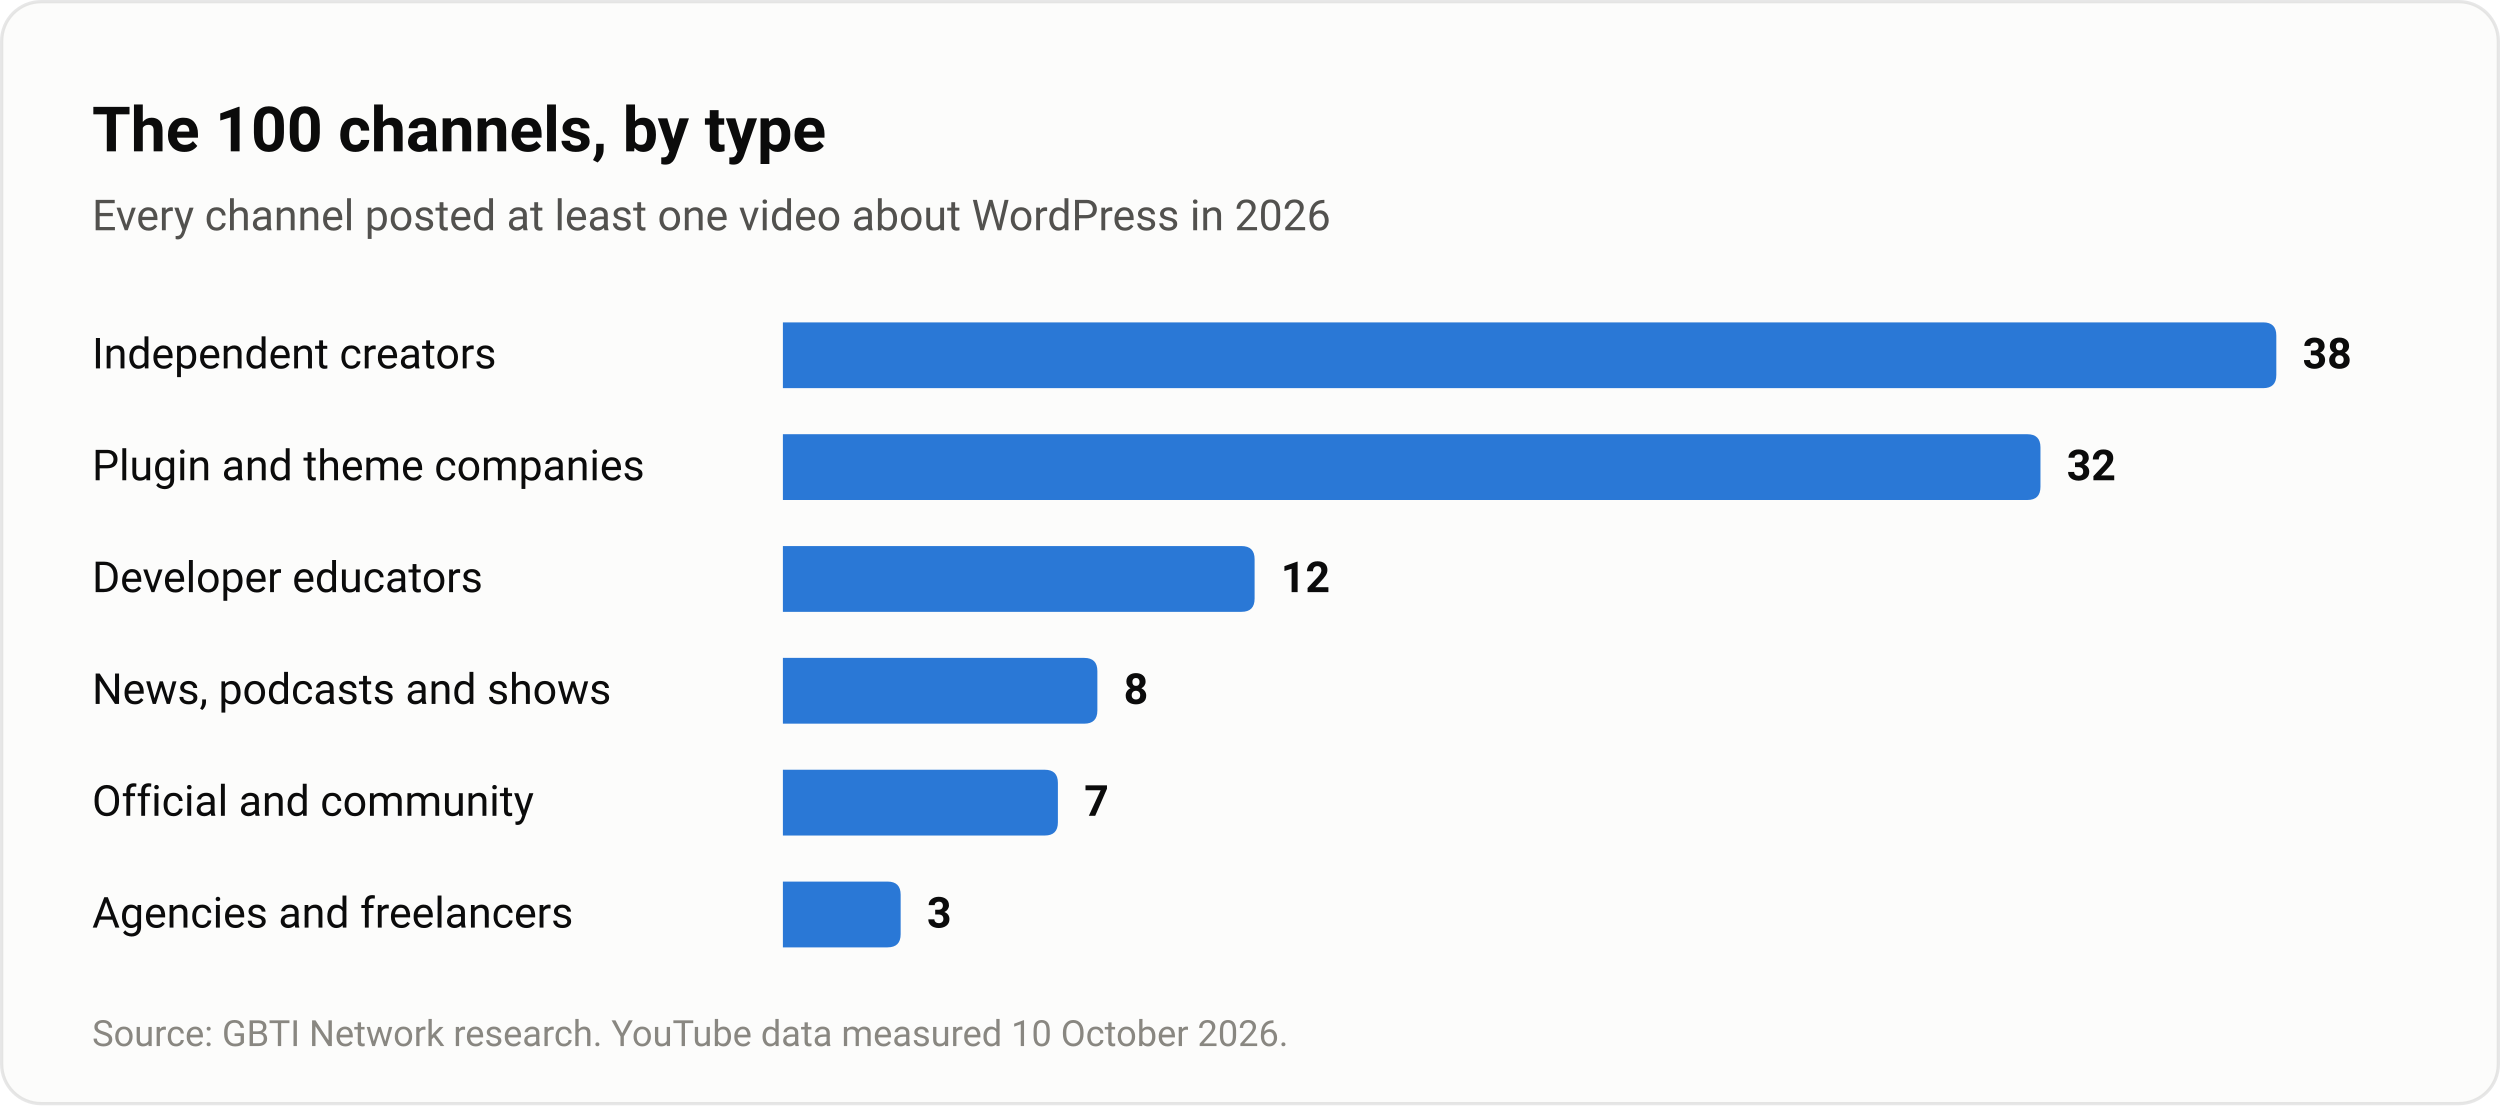
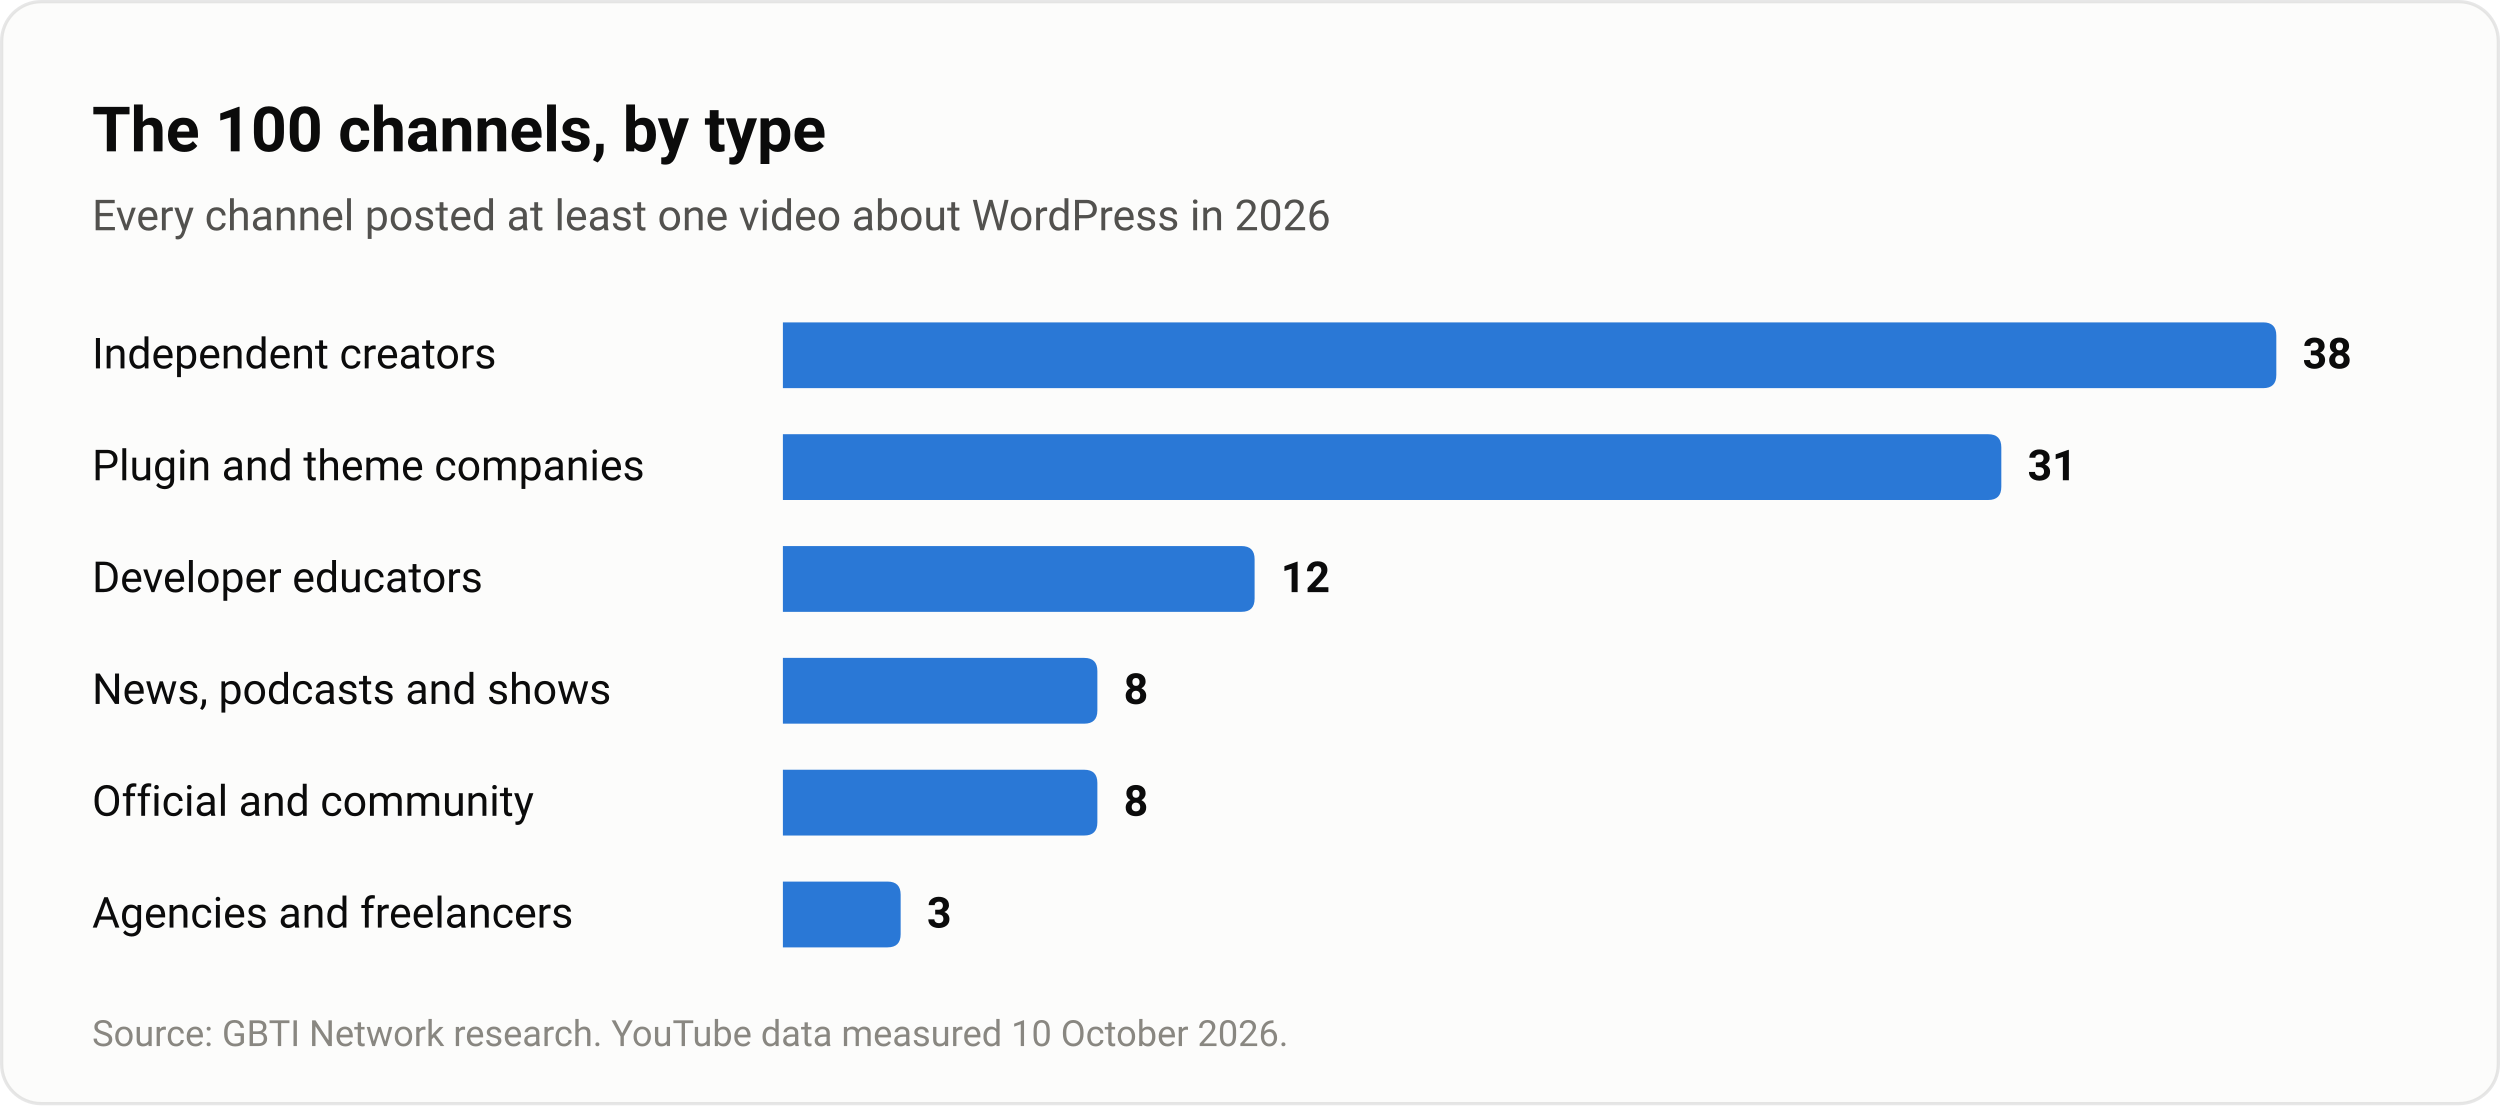
- <svg xmlns="http://www.w3.org/2000/svg" width="760" height="336" viewBox="0 0 760 336" role="img" aria-label="The 100 channels by type: Independent creators 38; Plugin and theme companies 32; Developer educators 12; News, podcasts and shows 8; Official and community 7; Agencies and freelancers 3." font-family="system-ui, -apple-system, 'Segoe UI', Roboto, Helvetica, Arial, sans-serif">
+ <svg xmlns="http://www.w3.org/2000/svg" width="760" height="336" viewBox="0 0 760 336" role="img" aria-label="The 100 channels by type: Independent creators 38; Plugin and theme companies 31; Developer educators 12; News, podcasts and shows 8; Official and community 8; Agencies and freelancers 3." font-family="system-ui, -apple-system, 'Segoe UI', Roboto, Helvetica, Arial, sans-serif">
  <rect x="0.5" y="0.5" width="759" height="335" rx="12" fill="#fcfcfb" stroke="rgba(11,11,11,0.10)" />
  <text x="28.0" y="46.0" font-size="19" font-weight="650" fill="#0b0b0b" text-anchor="start">The 100 channels, by type</text>
  <text x="28.0" y="70.0" font-size="13" font-weight="400" fill="#52514e" text-anchor="start">Every channel posted at least one video about WordPress in 2026</text>
  <text x="28.0" y="112.0" font-size="13" font-weight="400" fill="#0b0b0b" text-anchor="start">Independent creators</text>
  <path d="M238.0,98.0 H688.0 Q692.0,98.0 692.0,102.0 V114.0 Q692.0,118.0 688.0,118.0 H238.0 Z" fill="#2a78d6" />
  <text x="700.0" y="112.0" font-size="13" font-weight="600" fill="#0b0b0b" text-anchor="start">38</text>
  <text x="28.0" y="146.0" font-size="13" font-weight="400" fill="#0b0b0b" text-anchor="start">Plugin and theme companies</text>
-   <path d="M238.0,132.0 H616.3 Q620.3,132.0 620.3,136.0 V148.0 Q620.3,152.0 616.3,152.0 H238.0 Z" fill="#2a78d6" />
-   <text x="628.3" y="146.0" font-size="13" font-weight="600" fill="#0b0b0b" text-anchor="start">32</text>
+   <path d="M238.0,132.0 H604.4 Q608.4,132.0 608.4,136.0 V148.0 Q608.4,152.0 604.4,152.0 H238.0 Z" fill="#2a78d6" />
+   <text x="616.4" y="146.0" font-size="13" font-weight="600" fill="#0b0b0b" text-anchor="start">31</text>
  <text x="28.0" y="180.0" font-size="13" font-weight="400" fill="#0b0b0b" text-anchor="start">Developer educators</text>
  <path d="M238.0,166.0 H377.4 Q381.4,166.0 381.4,170.0 V182.0 Q381.4,186.0 377.4,186.0 H238.0 Z" fill="#2a78d6" />
  <text x="389.4" y="180.0" font-size="13" font-weight="600" fill="#0b0b0b" text-anchor="start">12</text>
  <text x="28.0" y="214.0" font-size="13" font-weight="400" fill="#0b0b0b" text-anchor="start">News, podcasts and shows</text>
  <path d="M238.0,200.0 H329.6 Q333.6,200.0 333.6,204.0 V216.0 Q333.6,220.0 329.6,220.0 H238.0 Z" fill="#2a78d6" />
  <text x="341.6" y="214.0" font-size="13" font-weight="600" fill="#0b0b0b" text-anchor="start">8</text>
  <text x="28.0" y="248.0" font-size="13" font-weight="400" fill="#0b0b0b" text-anchor="start">Official and community</text>
-   <path d="M238.0,234.0 H317.6 Q321.6,234.0 321.6,238.0 V250.0 Q321.6,254.0 317.6,254.0 H238.0 Z" fill="#2a78d6" />
-   <text x="329.6" y="248.0" font-size="13" font-weight="600" fill="#0b0b0b" text-anchor="start">7</text>
+   <path d="M238.0,234.0 H329.6 Q333.6,234.0 333.6,238.0 V250.0 Q333.6,254.0 329.6,254.0 H238.0 Z" fill="#2a78d6" />
+   <text x="341.6" y="248.0" font-size="13" font-weight="600" fill="#0b0b0b" text-anchor="start">8</text>
  <text x="28.0" y="282.0" font-size="13" font-weight="400" fill="#0b0b0b" text-anchor="start">Agencies and freelancers</text>
  <path d="M238.0,268.0 H269.8 Q273.8,268.0 273.8,272.0 V284.0 Q273.8,288.0 269.8,288.0 H238.0 Z" fill="#2a78d6" />
  <text x="281.8" y="282.0" font-size="13" font-weight="600" fill="#0b0b0b" text-anchor="start">3</text>
  <text x="28.0" y="318.0" font-size="11" font-weight="400" fill="#898781" text-anchor="start">Source: GBTI Network research. YouTube data measured 10 October 2026.</text>
</svg>
